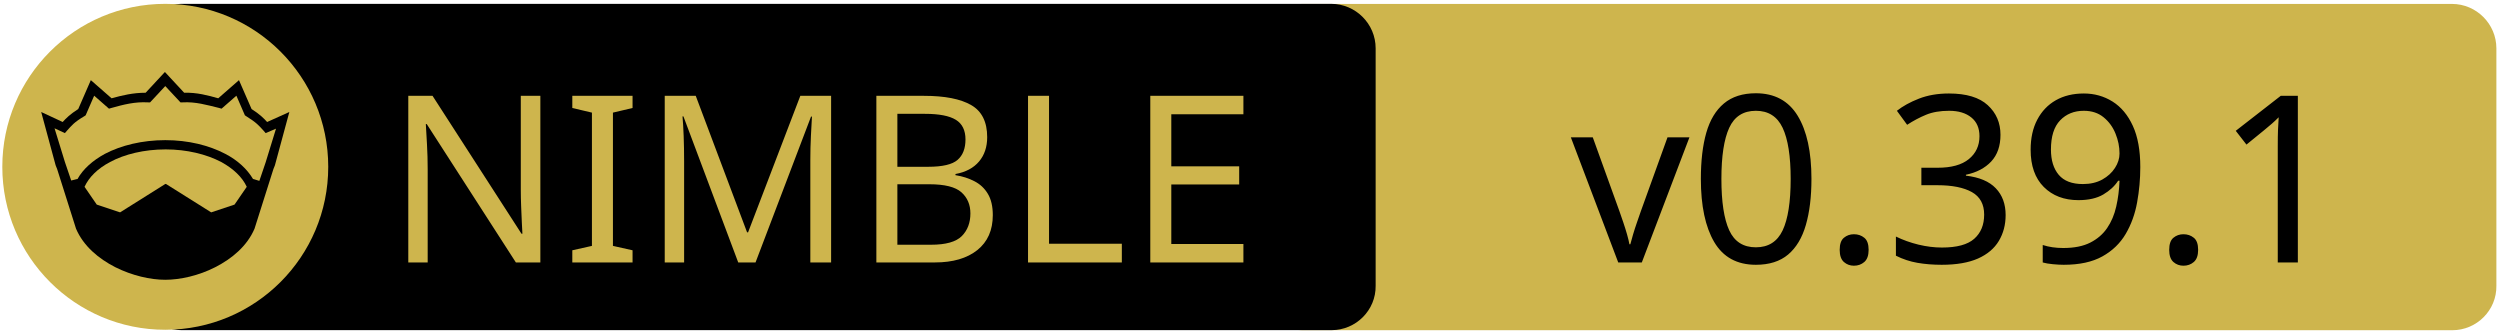
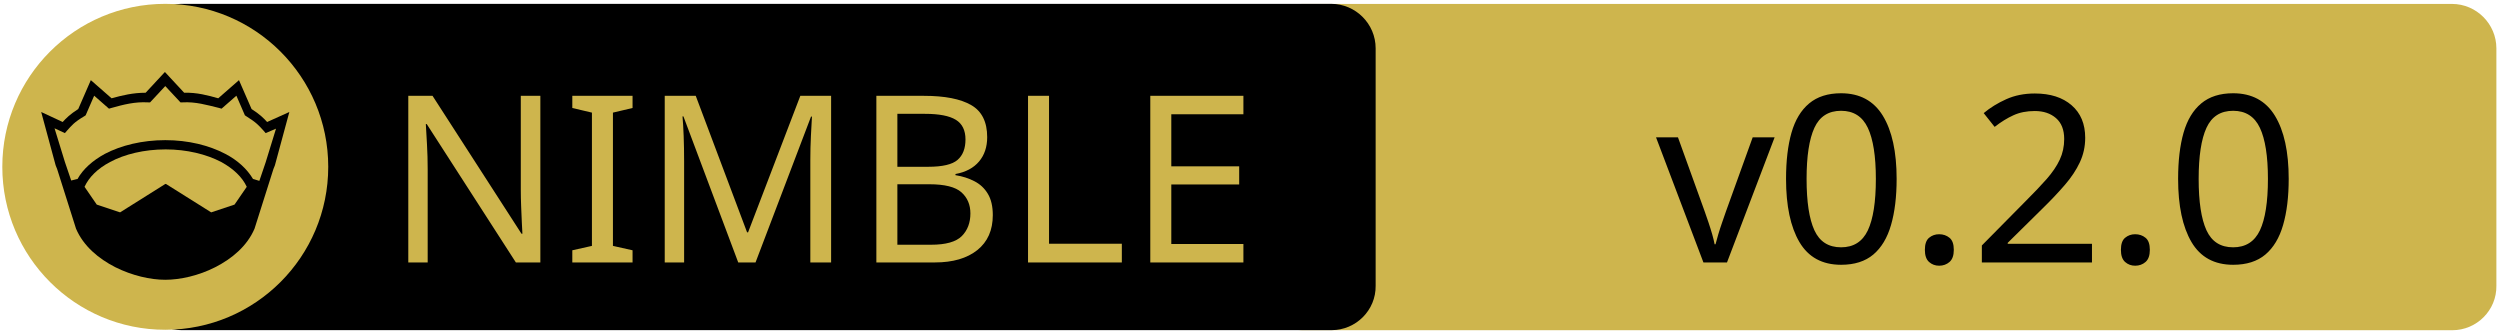
<svg xmlns="http://www.w3.org/2000/svg" xmlns:xlink="http://www.w3.org/1999/xlink" width="675" height="90" xml:space="preserve" version="1.1">
-   <a xlink:href="https://github.com/elcritch/figdraw">
+   <a xlink:href="https://github.com/puffball1567/jolt-nim">
    <g>
      <path fill="#CEB54D" id="svg_15" d="m662.123,89.159l-310.5,0c-6.6,0 -12,-5.4 -12,-12l0,-64.1c0,-6.6 5.4,-12 12,-12l310.4,0c6.6,0 12,5.4 12,12l0,64.1c0.1,6.6 -5.3,12 -11.9,12z" />
      <path id="svg_1" d="m359.524,89.139l-310.5,0c-6.6,0 -12,-5.4 -12,-12l0,-64.1c0,-6.6 5.4,-12 12,-12l310.4,0c6.6,0 12,5.4 12,12l0,64.1c0.1,6.6 -5.3,12 -11.9,12z" />
      <rect id="svg_2" fill="none" height="45.9" width="315.3" class="st0" y="24.539" x="60.224" />
      <circle id="svg_4" fill="#CEB54D" r="44" cy="45.039" cx="44.624" class="st1" />
      <g id="XMLID_4_">
        <path id="svg_5" d="m78.124,30.239l-3.9,14.4l-0.4,1l-5.1,16.1c0,0 0,0 0,0c-2,4.7 -6.1,8.1 -10.6,10.4c-4.5,2.3 -9.5,3.4 -13.5,3.4c-4,0 -8.9,-1.1 -13.5,-3.4c-4.5,-2.3 -8.6,-5.7 -10.6,-10.4c0,0 0,0 0,0l-5.1,-16.1l-0.4,-1l-3.9,-14.4l5.8,2.7c0.9,-1 2,-2.1 4.2,-3.5l3.4,-7.8l5.6,4.9c2.9,-0.8 5.8,-1.5 9.2,-1.5l5.2,-5.6l5.2,5.6c3.4,-0.1 6.4,0.7 9.2,1.5l5.6,-4.9l3.4,7.8c2.2,1.4 3.3,2.5 4.2,3.5l6,-2.7z" />
        <g id="XMLID_6_">
          <g id="svg_6">
            <path id="svg_7" fill="#CEB54D" d="m66.624,50.439l-3.3,4.8l-6.3,2.1l-12.1,-7.6c-0.1,-0.1 -0.3,-0.1 -0.4,0l-12.1,7.6l-6.3,-2.1l-3.3,-4.8c1.2,-2.6 3.5,-4.9 6.9,-6.7c3.9,-2.1 9.2,-3.4 15,-3.4c5.7,0 11,1.3 15,3.4c3.3,1.8 5.7,4.1 6.9,6.7z" class="st1" />
          </g>
          <g id="svg_8" />
        </g>
        <g id="XMLID_5_">
          <g id="svg_9">
            <path id="svg_10" fill="#CEB54D" d="m74.524,34.739l-2.8,9.1l-1.7,5l-1.6,-0.5c0,0 -0.1,0 -0.1,0c-1.6,-2.7 -4.2,-5.1 -7.5,-6.8c-4.4,-2.3 -10,-3.7 -16.2,-3.7c-6.2,0 -11.9,1.4 -16.3,3.7c-3.3,1.8 -5.9,4.1 -7.4,6.8c0,0 -0.1,0 -0.1,0l-1.6,0.4l-1.7,-5l-2.8,-9.1l2.8,1.3l0.6,-0.7c1.2,-1.3 1.8,-2.2 4.7,-3.9l0.3,-0.2l2.3,-5.3l4,3.5l0.7,-0.2c3.2,-0.9 6.3,-1.7 9.8,-1.5l0.6,0l4.1,-4.4l4.1,4.4l0.6,0c3.5,-0.2 6.5,0.7 9.8,1.5l0.7,0.2l4,-3.5l2.3,5.3l0.3,0.2c2.9,1.8 3.5,2.6 4.7,3.9l0.6,0.7l2.8,-1.2z" class="st1" />
          </g>
          <g id="svg_11" />
        </g>
      </g>
      <text x="-442" y="-350.021" id="svg_16" font-size="63px" font-family="'PT Sans Caption', 'Tahoma', 'Helvetica Neue Medium', 'PT Sans', sans-serif" fill="#CEB54D" class="st1 st2 st3" transform="matrix(1 0 0 1 546.13 420.879)">NIMBLE</text>
-       <text x="-122.0" y="-350.012" id="svg_17" font-size="63.012px" font-family="'PT Sans Caption', 'Tahoma', 'Helvetica Neue Medium', 'PT Sans', sans-serif" fill="#000000" class="st1 st2 st3" transform="matrix(1 0 0 1 546.13 420.879)">v0.39.1</text>
+       <text x="-99.0" y="-350.012" id="svg_17" font-size="63.012px" font-family="'PT Sans Caption', 'Tahoma', 'Helvetica Neue Medium', 'PT Sans', sans-serif" fill="#000000" class="st1 st2 st3" transform="matrix(1 0 0 1 546.13 420.879)">v0.2.0</text>
    </g>
  </a>
</svg>
